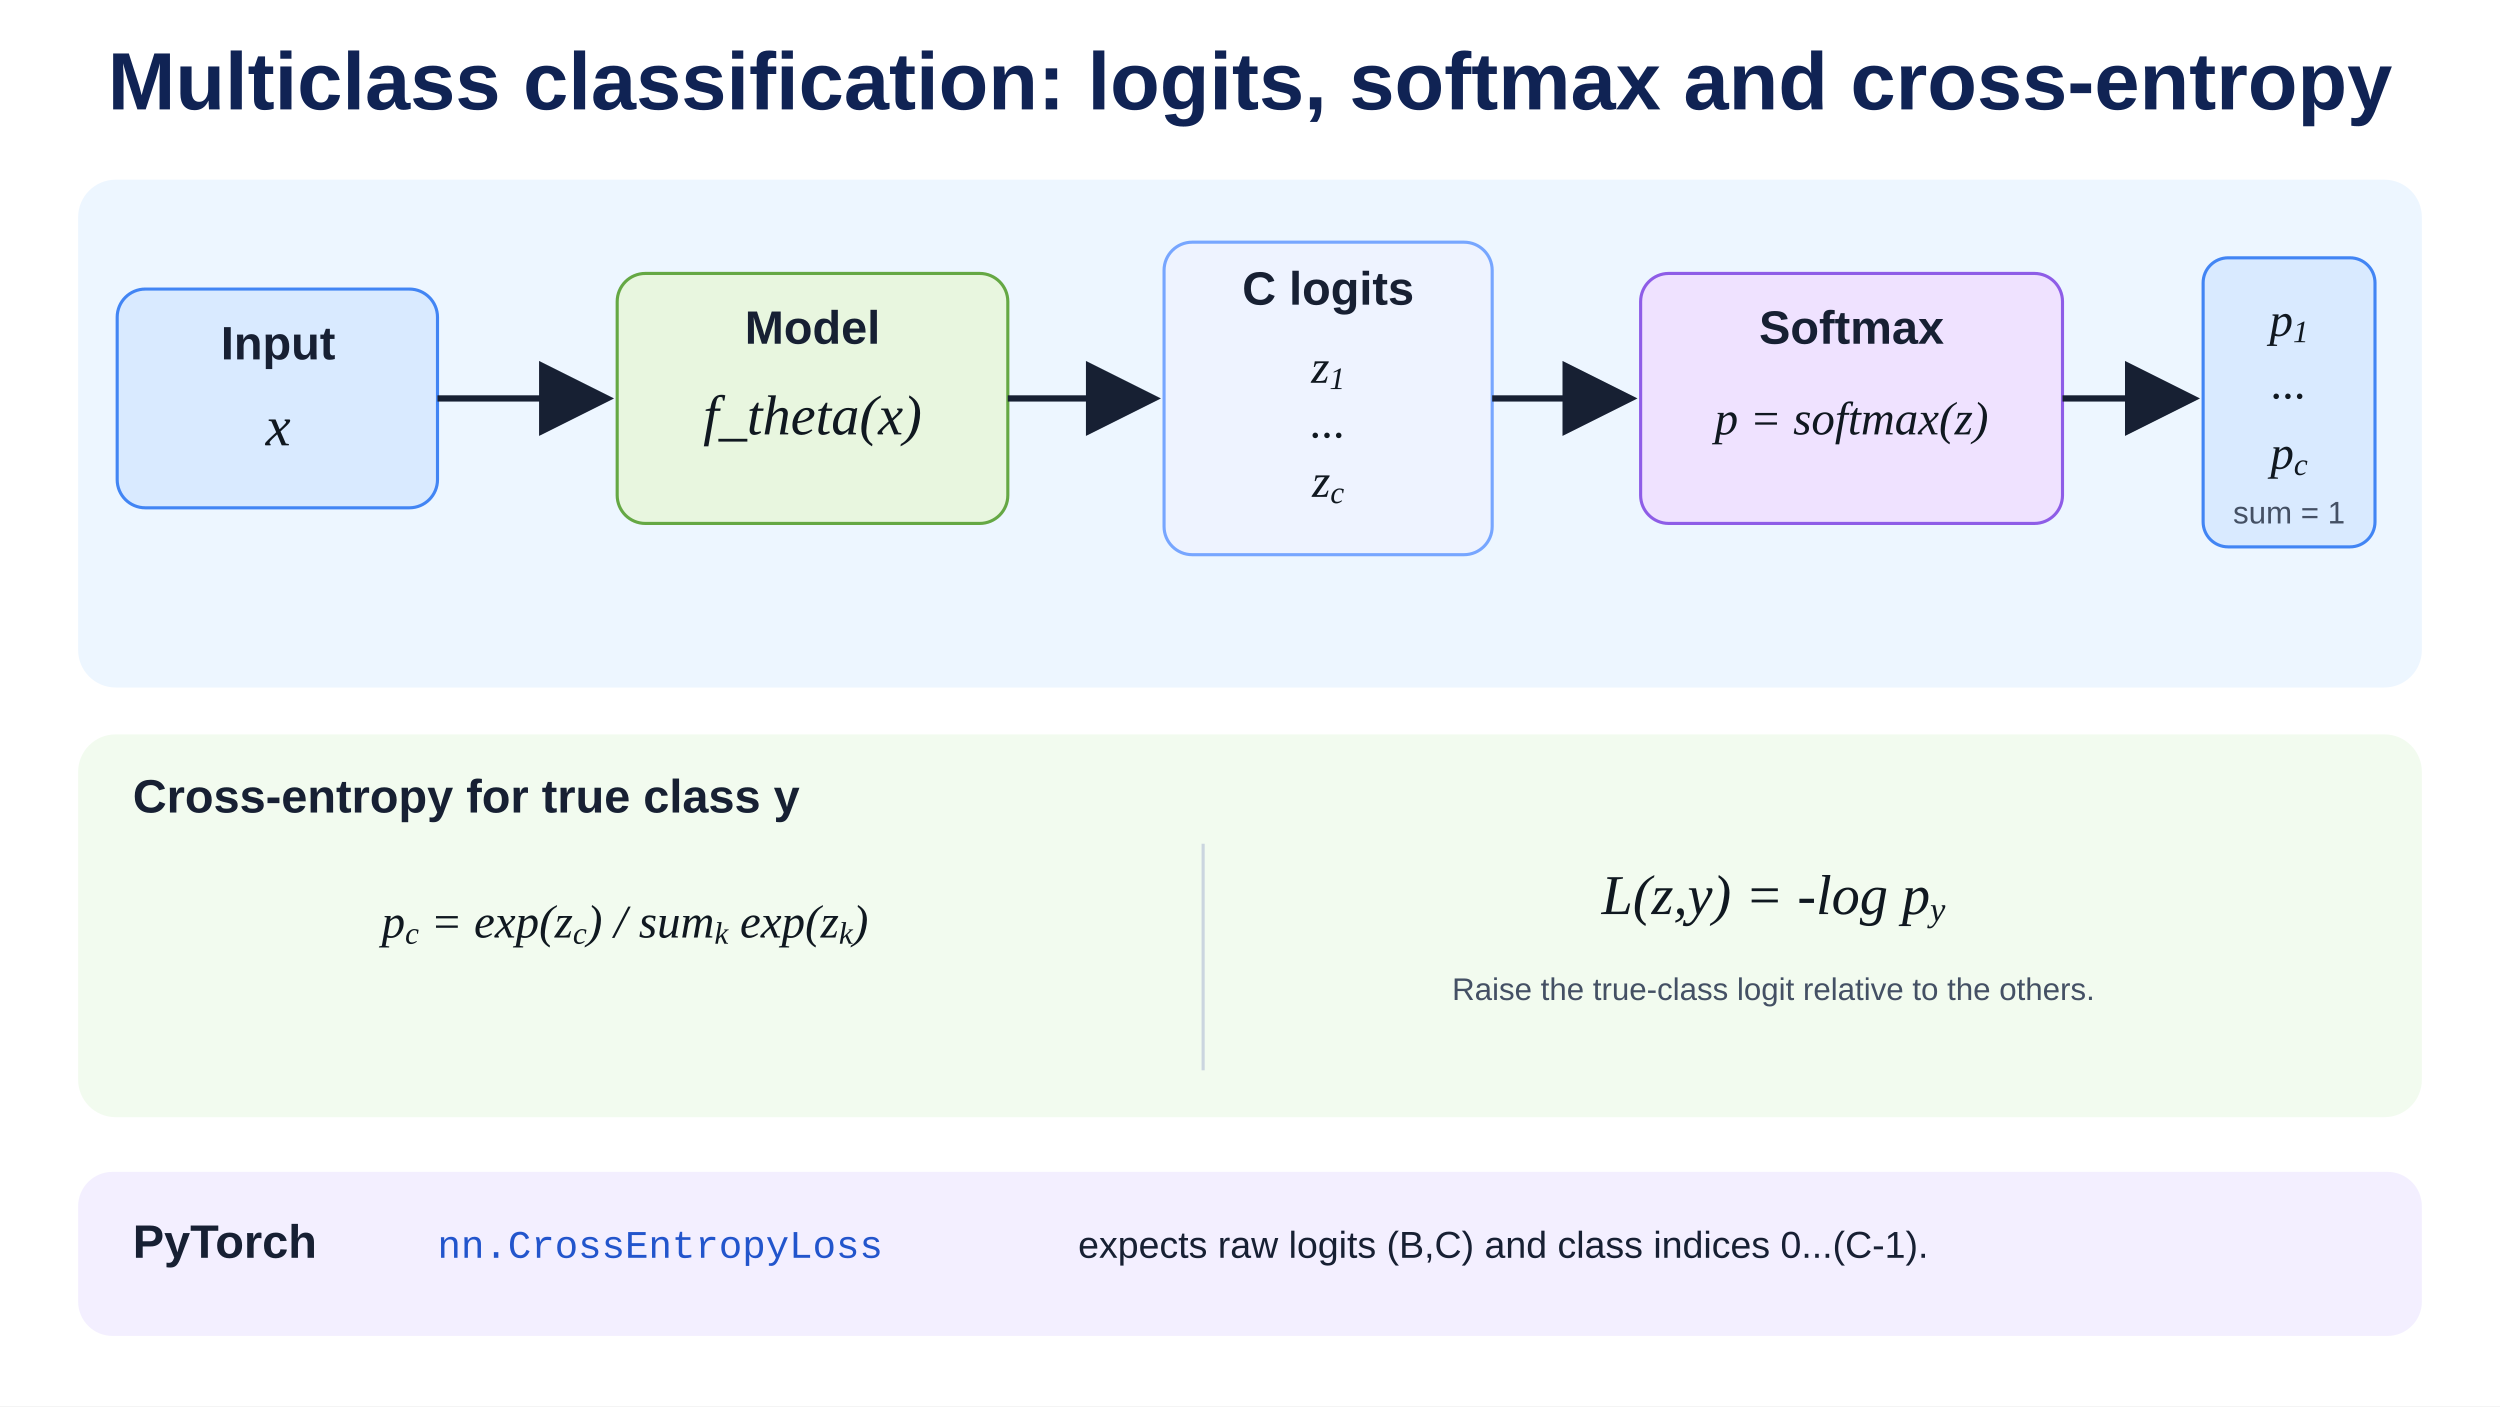
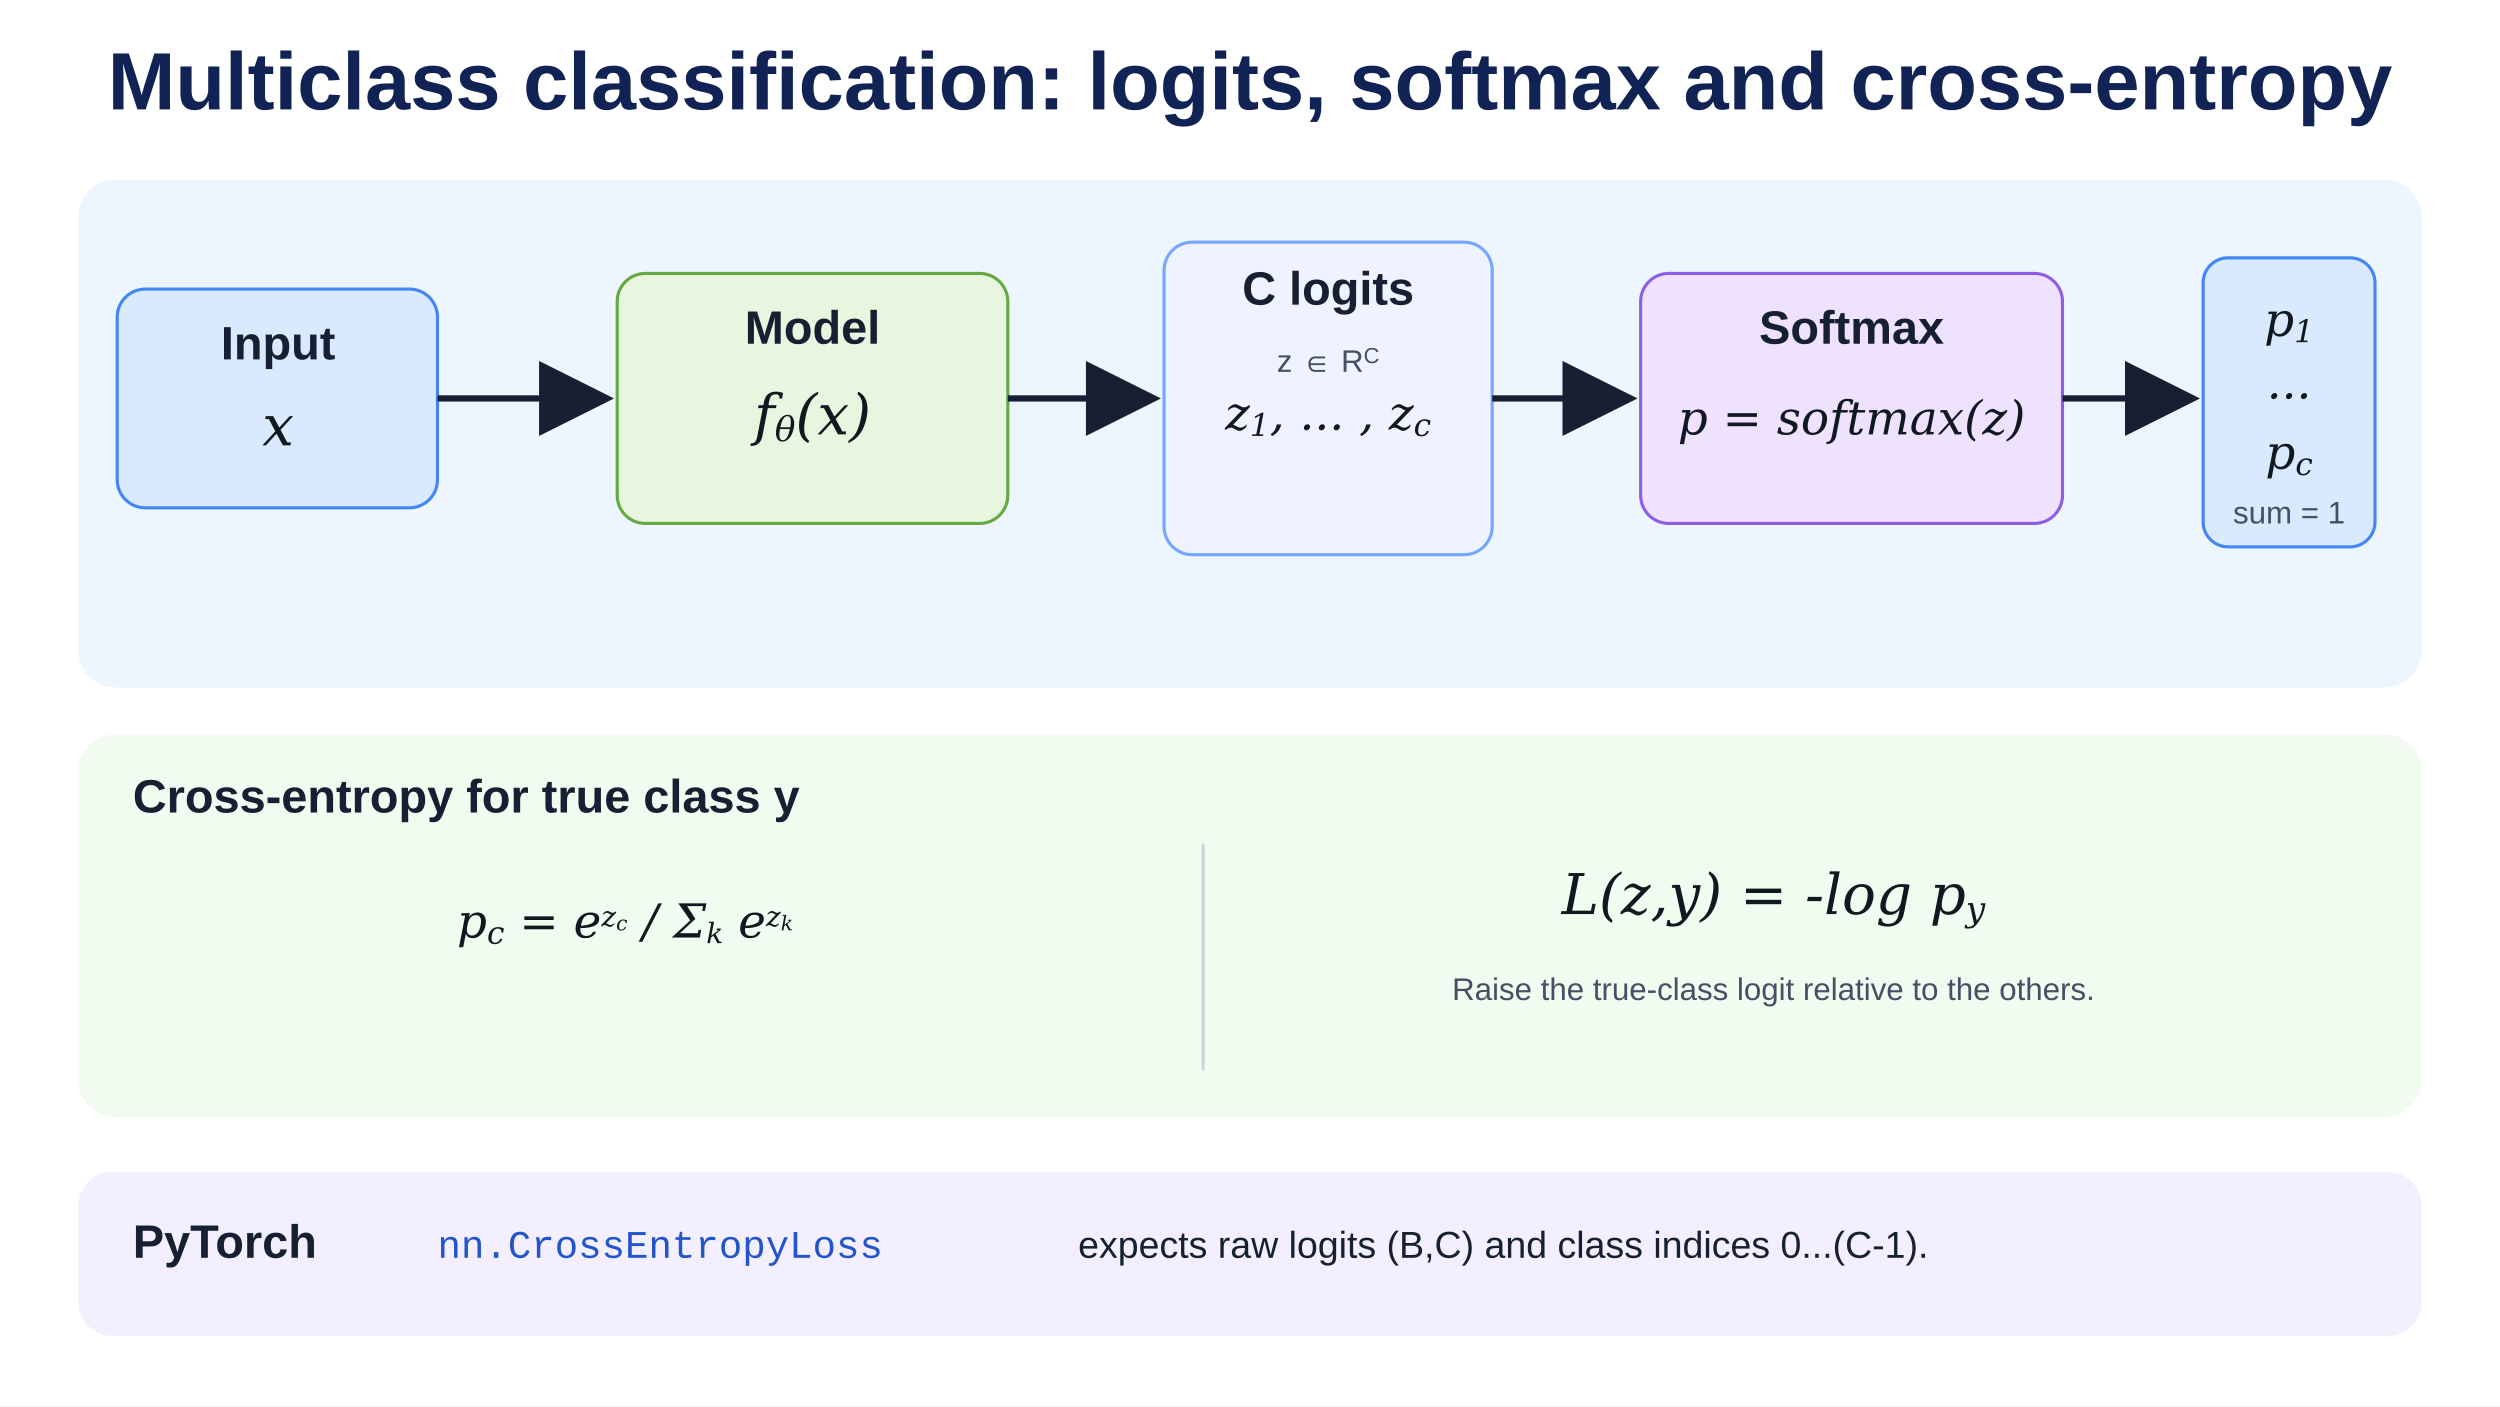
<svg xmlns="http://www.w3.org/2000/svg" width="1600" height="900" viewBox="0 0 1600 900">
  <rect width="1600" height="900" fill="#ffffff" />
  <style>
.title{font:700 52px Arial,Helvetica,sans-serif;fill:#102354}
.h{font:700 30px Arial,Helvetica,sans-serif;fill:#172033}
.t{font:24px Arial,Helvetica,sans-serif;fill:#172033}
.s{font:20px Arial,Helvetica,sans-serif;fill:#445064}
- .m{font:italic 30px Georgia,'Times New Roman',serif;fill:#101820}
- .mm{font:italic 36px Georgia,'Times New Roman',serif;fill:#101820}
+ .m{font:italic 30px 'DejaVu Serif','STIX Two Text','Times New Roman',serif;fill:#101820}
+ .mm{font:italic 36px 'DejaVu Serif','STIX Two Text','Times New Roman',serif;fill:#101820}
.code{font:25px 'Courier New',monospace;fill:#2255cc}
.arrow{stroke:#172033;stroke-width:4;fill:none;marker-end:url(#arr)}
.sep{stroke:#cbd5df;stroke-width:2}
</style>
  <defs>
    <marker id="arr" markerWidth="12" markerHeight="12" refX="10" refY="6" orient="auto">
      <path d="M0,0 L12,6 L0,12 z" fill="#172033" />
    </marker>
  </defs>
  <text x="800" y="70" text-anchor="middle" class="title">Multiclass classification: logits, softmax and cross-entropy</text>
  <rect x="50" y="115" width="1500" height="325" rx="24" fill="#edf6ff" />
  <rect x="75" y="185" width="205" height="140" rx="18" fill="#d9eaff" stroke="#4285f4" stroke-width="2" />
  <text x="178" y="230" text-anchor="middle" class="h">Input</text>
  <text x="178" y="285" text-anchor="middle" class="mm">x</text>
  <path d="M280 255 H385" class="arrow" />
  <rect x="395" y="175" width="250" height="160" rx="18" fill="#e8f6df" stroke="#65a844" stroke-width="2" />
  <text x="520" y="220" text-anchor="middle" class="h">Model</text>
-   <text x="520" y="278" text-anchor="middle" class="mm">f_theta(x)</text>
+   <text x="520" y="278" text-anchor="middle" class="mm">f<tspan baseline-shift="sub" font-size="22">θ</tspan>(x)</text>
  <path d="M645 255 H735" class="arrow" />
  <rect x="745" y="155" width="210" height="200" rx="18" fill="#eef3ff" stroke="#77a6ff" stroke-width="2" />
  <text x="850" y="195" text-anchor="middle" class="h">C logits</text>
-   <text x="850" y="245" text-anchor="middle" class="m">z<tspan baseline-shift="sub" font-size="20">1</tspan>
+   <text x="850" y="238" text-anchor="middle" class="s">z ∈ R<tspan baseline-shift="super" font-size="14">C</tspan>
  </text>
-   <text x="850" y="280" text-anchor="middle" class="m">...</text>
-   <text x="850" y="318" text-anchor="middle" class="m">z<tspan baseline-shift="sub" font-size="20">c</tspan>
+   <text x="850" y="275" text-anchor="middle" class="m">z<tspan baseline-shift="sub" font-size="20">1</tspan>, ... , z<tspan baseline-shift="sub" font-size="20">c</tspan>
  </text>
  <path d="M955 255 H1040" class="arrow" />
  <rect x="1050" y="175" width="270" height="160" rx="18" fill="#efe2ff" stroke="#8e5de7" stroke-width="2" />
  <text x="1185" y="220" text-anchor="middle" class="h">Softmax</text>
  <text x="1185" y="278" text-anchor="middle" class="m">p = softmax(z)</text>
  <path d="M1320 255 H1400" class="arrow" />
  <rect x="1410" y="165" width="110" height="185" rx="16" fill="#d9eaff" stroke="#4285f4" stroke-width="2" />
  <text x="1465" y="215" text-anchor="middle" class="m">p<tspan baseline-shift="sub" font-size="20">1</tspan>
  </text>
  <text x="1465" y="255" text-anchor="middle" class="m">...</text>
  <text x="1465" y="300" text-anchor="middle" class="m">p<tspan baseline-shift="sub" font-size="20">c</tspan>
  </text>
  <text x="1465" y="335" text-anchor="middle" class="s">sum = 1</text>
  <rect x="50" y="470" width="1500" height="245" rx="24" fill="#f2fbef" />
  <text x="85" y="520" class="h">Cross-entropy for true class y</text>
  <text x="400" y="600" text-anchor="middle" class="m">
- p<tspan baseline-shift="sub" font-size="20">c</tspan> = exp(z<tspan baseline-shift="sub" font-size="20">c</tspan>) / sum<tspan baseline-shift="sub" font-size="20">k</tspan> exp(z<tspan baseline-shift="sub" font-size="20">k</tspan>)
- </text>
+ p<tspan baseline-shift="sub" font-size="20">c</tspan> = e<tspan baseline-shift="super" font-size="18">z<tspan baseline-shift="sub" font-size="13">c</tspan>
+     </tspan> / Σ<tspan baseline-shift="sub" font-size="18">k</tspan> e<tspan baseline-shift="super" font-size="18">z<tspan baseline-shift="sub" font-size="13">k</tspan>
+     </tspan>
+   </text>
  <line x1="770" y1="540" x2="770" y2="685" class="sep" />
  <text x="1135" y="585" text-anchor="middle" class="mm">
L(z,y) = -log p<tspan baseline-shift="sub" font-size="22">y</tspan>
  </text>
  <text x="1135" y="640" text-anchor="middle" class="s">Raise the true-class logit relative to the others.</text>
  <rect x="50" y="750" width="1500" height="105" rx="22" fill="#f3efff" />
  <text x="85" y="805" class="h">PyTorch</text>
  <text x="280" y="805" class="code">nn.CrossEntropyLoss</text>
  <text x="690" y="805" class="t">expects raw logits (B,C) and class indices 0...(C-1).</text>
</svg>
